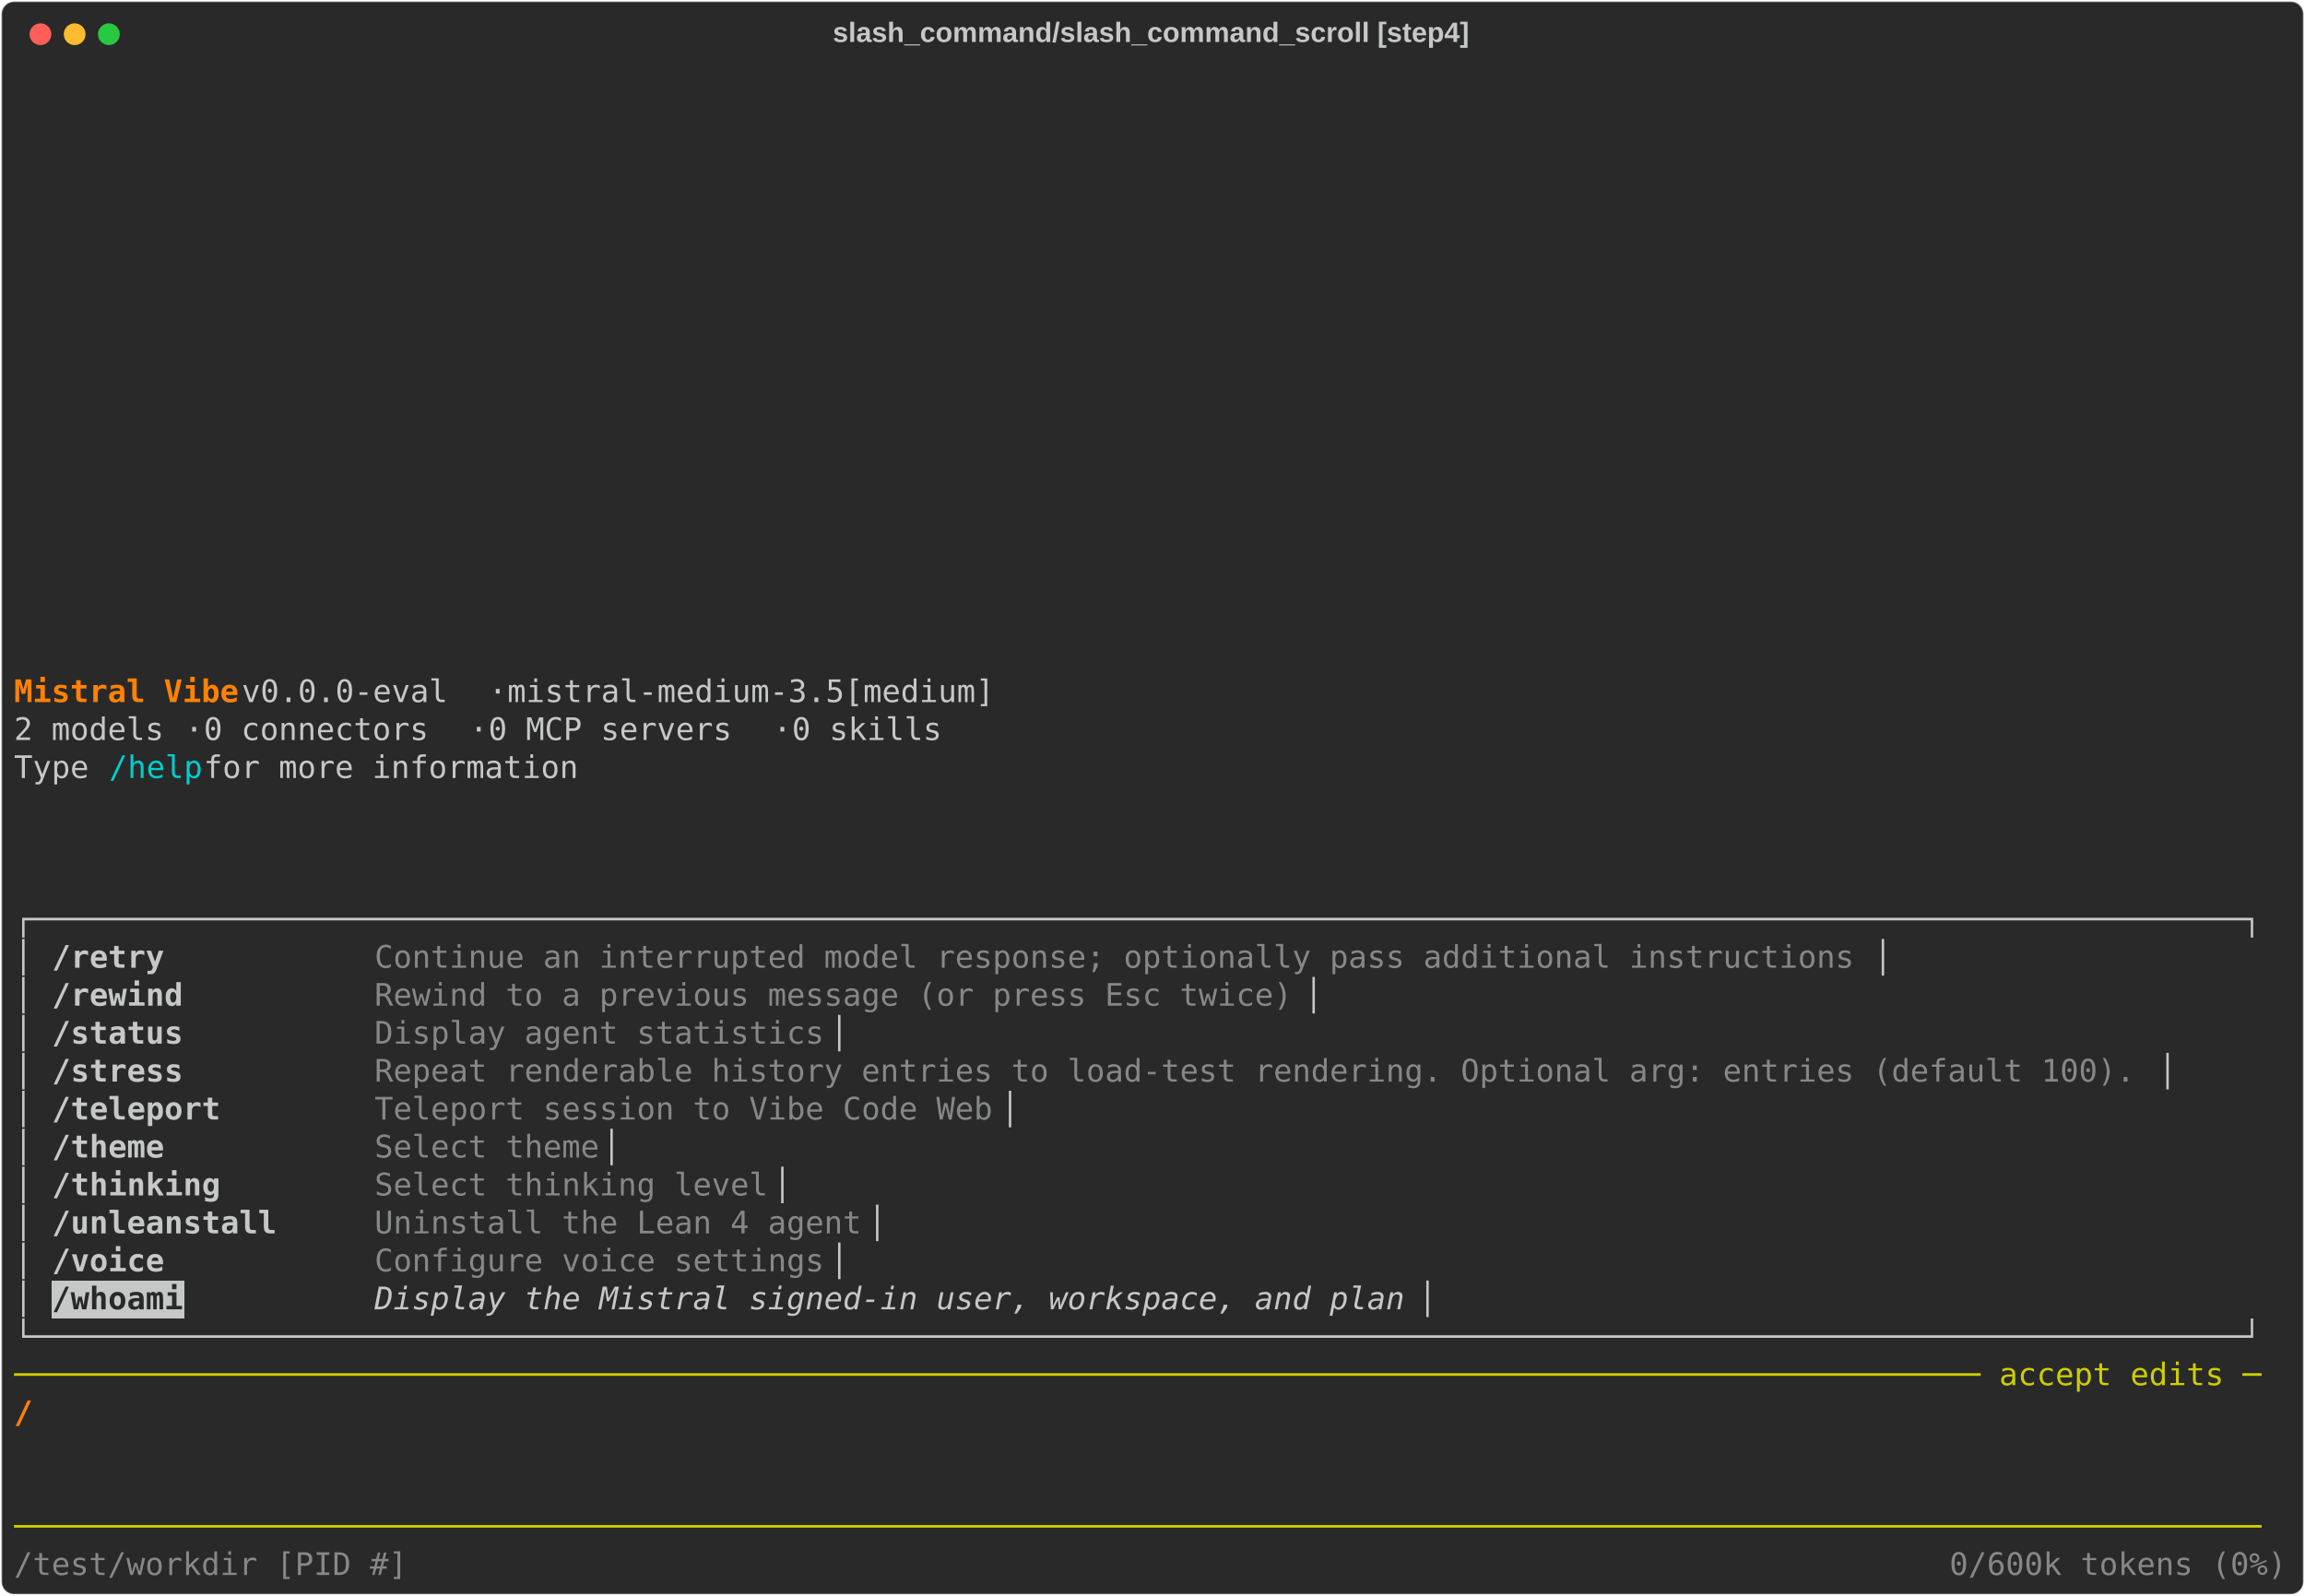
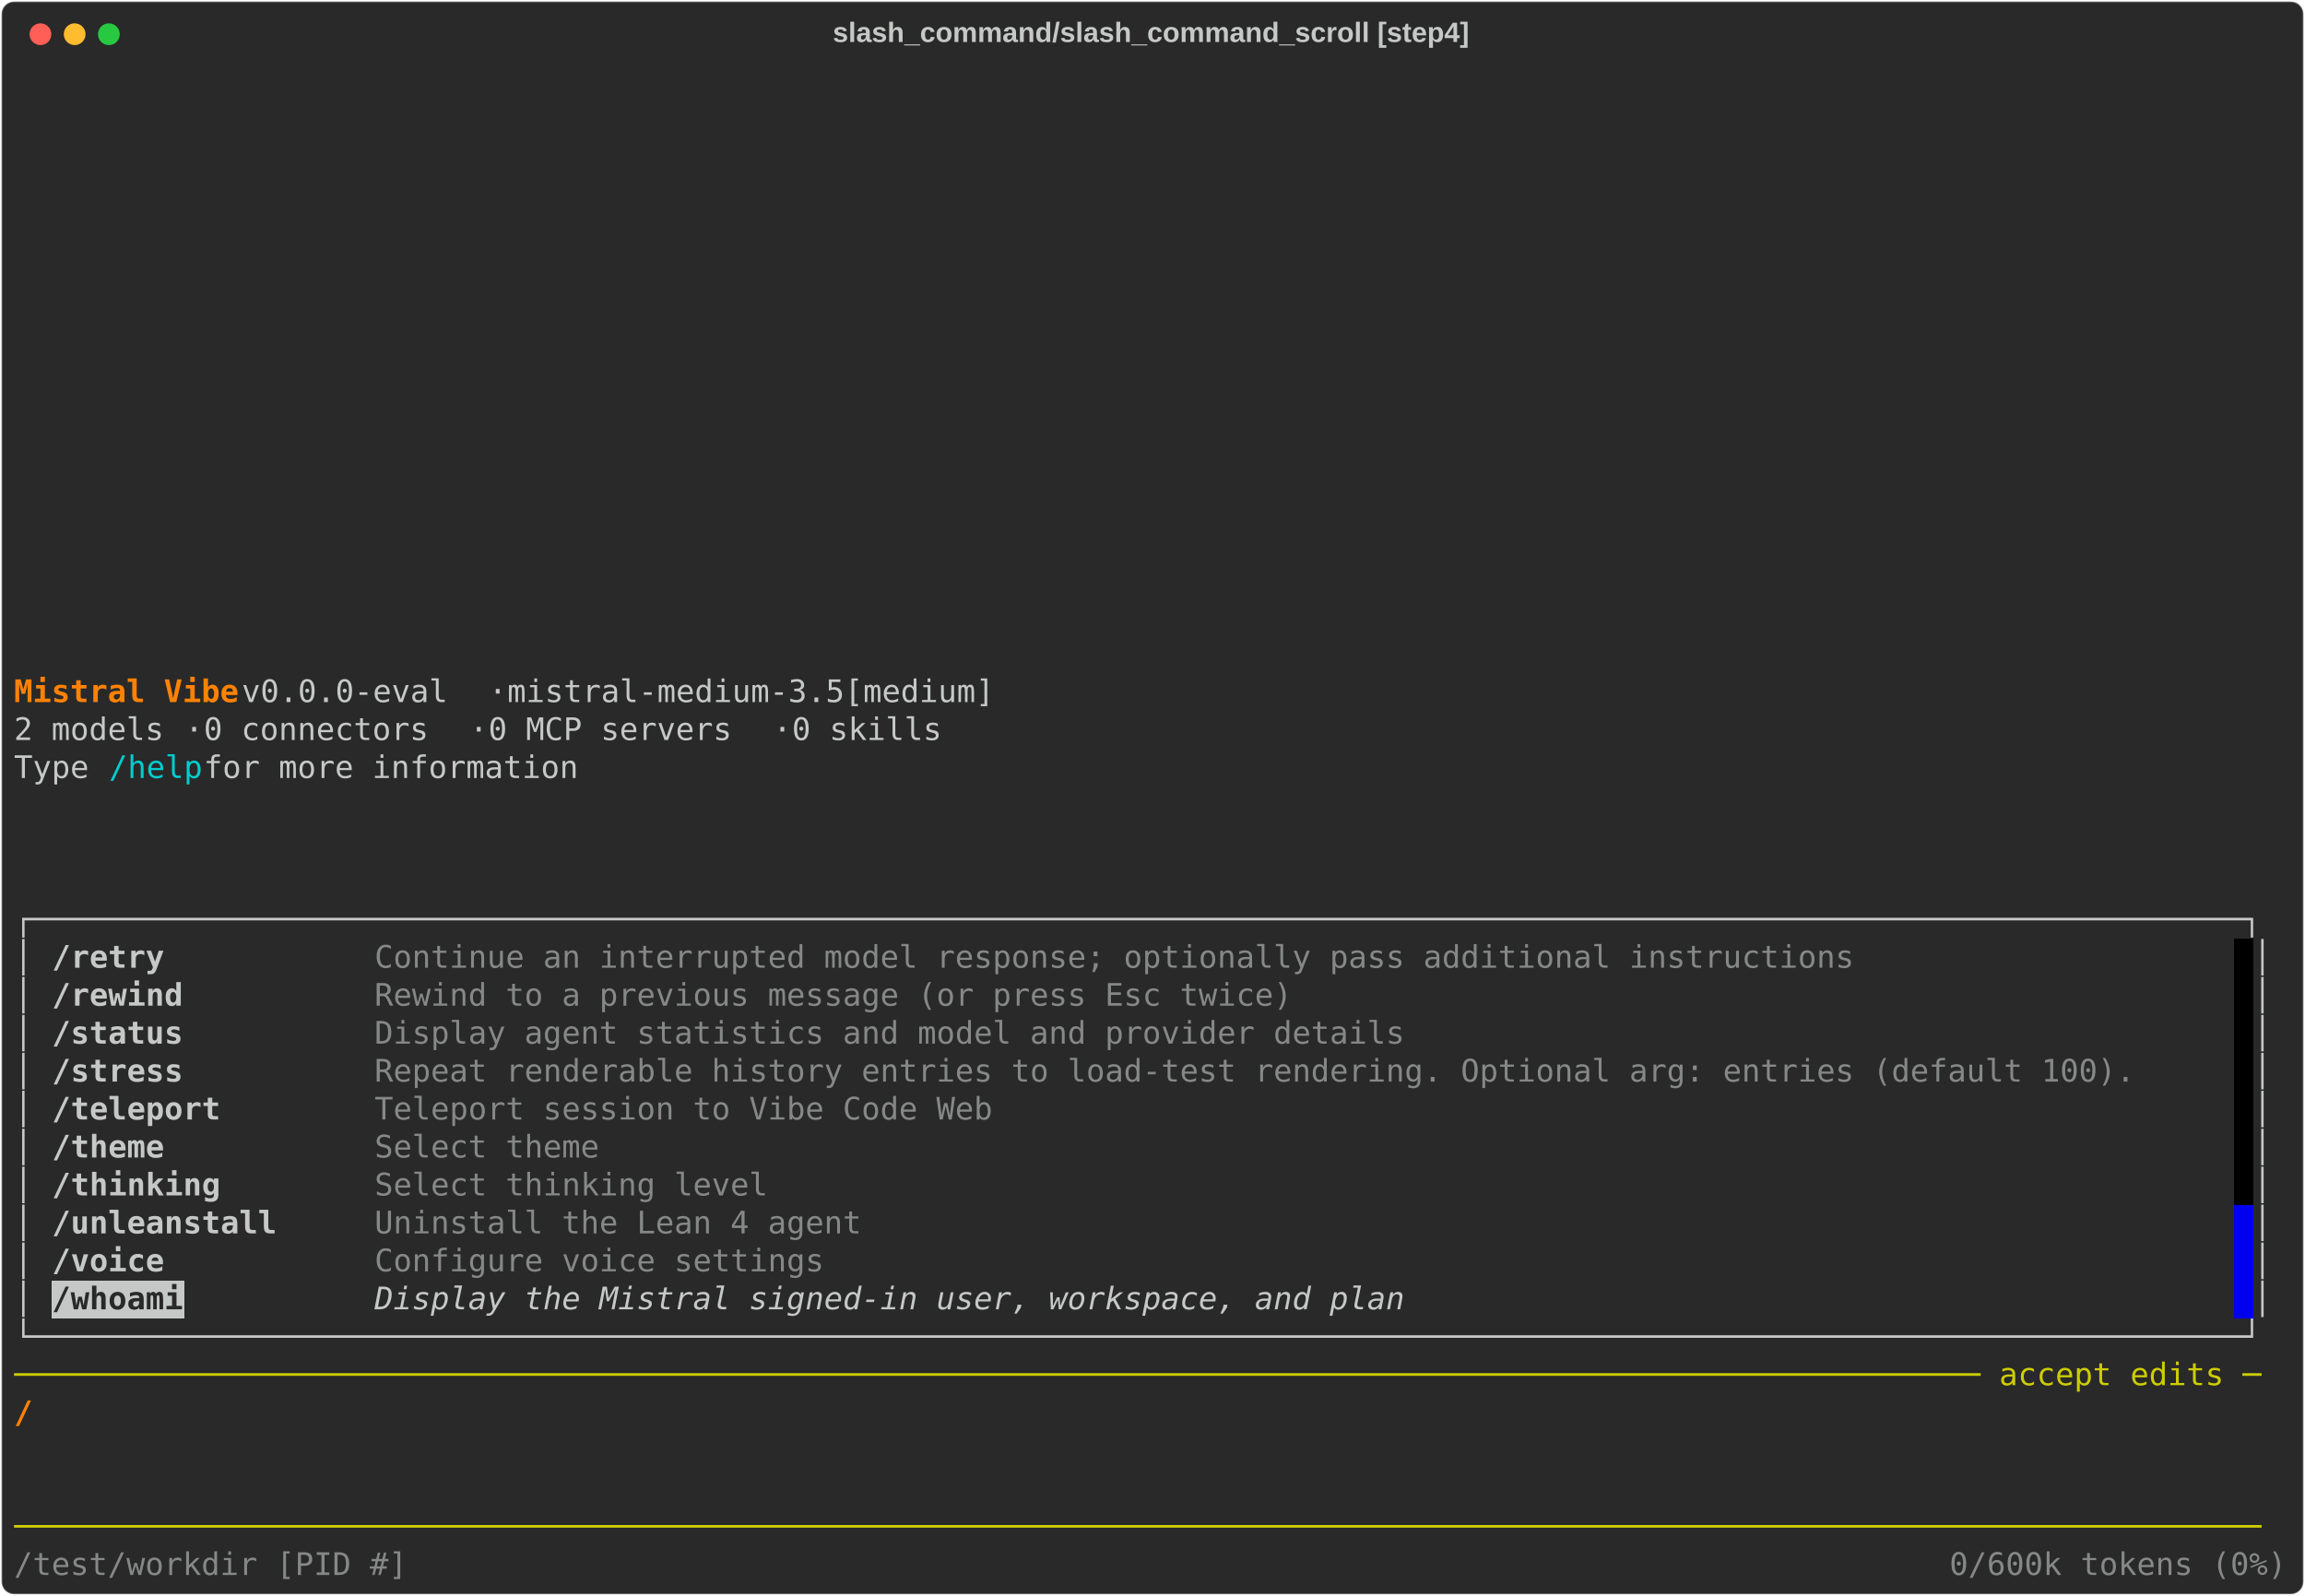
<svg xmlns="http://www.w3.org/2000/svg" class="rich-terminal" viewBox="0 0 1482 1026.0">
  <style>

    @font-face {
        font-family: "Fira Code";
        src: local("FiraCode-Regular"),
                url("https://cdnjs.cloudflare.com/ajax/libs/firacode/6.2.0/woff2/FiraCode-Regular.woff2") format("woff2"),
                url("https://cdnjs.cloudflare.com/ajax/libs/firacode/6.2.0/woff/FiraCode-Regular.woff") format("woff");
        font-style: normal;
        font-weight: 400;
    }
    @font-face {
        font-family: "Fira Code";
        src: local("FiraCode-Bold"),
                url("https://cdnjs.cloudflare.com/ajax/libs/firacode/6.2.0/woff2/FiraCode-Bold.woff2") format("woff2"),
                url("https://cdnjs.cloudflare.com/ajax/libs/firacode/6.2.0/woff/FiraCode-Bold.woff") format("woff");
        font-style: bold;
        font-weight: 700;
    }

    .vibe-matrix {
        font-family: Fira Code, monospace;
        font-size: 20px;
        line-height: 24.4px;
        font-variant-east-asian: full-width;
    }

    .vibe-title {
        font-size: 18px;
        font-weight: bold;
        font-family: arial;
    }

    .vibe-r1 { fill: #c5c8c6 }
.vibe-r2 { fill: #ff8205;font-weight: bold }
.vibe-r3 { fill: #00cdcd }
.vibe-r4 { fill: #c5c8c6;font-weight: bold }
.vibe-r5 { fill: #868887 }
- .vibe-r6 { fill: #292929;font-weight: bold }
- .vibe-r7 { fill: #c5c8c6;font-style: italic; }
- .vibe-r8 { fill: #cdcd00 }
- .vibe-r9 { fill: #000000 }
+ .vibe-r6 { fill: #000000 }
+ .vibe-r7 { fill: #292929;font-weight: bold }
+ .vibe-r8 { fill: #c5c8c6;font-style: italic; }
+ .vibe-r9 { fill: #cdcd00 }
    </style>
  <defs>
    <clipPath id="vibe-clip-terminal">
      <rect x="0" y="0" width="1463.0" height="975.0" />
    </clipPath>
    <clipPath id="vibe-line-0">
      <rect x="0" y="1.5" width="1464" height="24.65" />
    </clipPath>
    <clipPath id="vibe-line-1">
      <rect x="0" y="25.9" width="1464" height="24.65" />
    </clipPath>
    <clipPath id="vibe-line-2">
      <rect x="0" y="50.3" width="1464" height="24.65" />
    </clipPath>
    <clipPath id="vibe-line-3">
      <rect x="0" y="74.7" width="1464" height="24.65" />
    </clipPath>
    <clipPath id="vibe-line-4">
      <rect x="0" y="99.1" width="1464" height="24.65" />
    </clipPath>
    <clipPath id="vibe-line-5">
      <rect x="0" y="123.5" width="1464" height="24.65" />
    </clipPath>
    <clipPath id="vibe-line-6">
      <rect x="0" y="147.9" width="1464" height="24.65" />
    </clipPath>
    <clipPath id="vibe-line-7">
      <rect x="0" y="172.3" width="1464" height="24.65" />
    </clipPath>
    <clipPath id="vibe-line-8">
      <rect x="0" y="196.7" width="1464" height="24.65" />
    </clipPath>
    <clipPath id="vibe-line-9">
      <rect x="0" y="221.1" width="1464" height="24.65" />
    </clipPath>
    <clipPath id="vibe-line-10">
      <rect x="0" y="245.5" width="1464" height="24.65" />
    </clipPath>
    <clipPath id="vibe-line-11">
      <rect x="0" y="269.9" width="1464" height="24.65" />
    </clipPath>
    <clipPath id="vibe-line-12">
      <rect x="0" y="294.3" width="1464" height="24.65" />
    </clipPath>
    <clipPath id="vibe-line-13">
      <rect x="0" y="318.7" width="1464" height="24.65" />
    </clipPath>
    <clipPath id="vibe-line-14">
      <rect x="0" y="343.1" width="1464" height="24.65" />
    </clipPath>
    <clipPath id="vibe-line-15">
      <rect x="0" y="367.5" width="1464" height="24.65" />
    </clipPath>
    <clipPath id="vibe-line-16">
      <rect x="0" y="391.9" width="1464" height="24.65" />
    </clipPath>
    <clipPath id="vibe-line-17">
      <rect x="0" y="416.3" width="1464" height="24.65" />
    </clipPath>
    <clipPath id="vibe-line-18">
      <rect x="0" y="440.7" width="1464" height="24.65" />
    </clipPath>
    <clipPath id="vibe-line-19">
      <rect x="0" y="465.1" width="1464" height="24.65" />
    </clipPath>
    <clipPath id="vibe-line-20">
      <rect x="0" y="489.5" width="1464" height="24.65" />
    </clipPath>
    <clipPath id="vibe-line-21">
      <rect x="0" y="513.9" width="1464" height="24.65" />
    </clipPath>
    <clipPath id="vibe-line-22">
      <rect x="0" y="538.3" width="1464" height="24.65" />
    </clipPath>
    <clipPath id="vibe-line-23">
      <rect x="0" y="562.7" width="1464" height="24.65" />
    </clipPath>
    <clipPath id="vibe-line-24">
      <rect x="0" y="587.1" width="1464" height="24.65" />
    </clipPath>
    <clipPath id="vibe-line-25">
      <rect x="0" y="611.5" width="1464" height="24.65" />
    </clipPath>
    <clipPath id="vibe-line-26">
      <rect x="0" y="635.9" width="1464" height="24.65" />
    </clipPath>
    <clipPath id="vibe-line-27">
      <rect x="0" y="660.3" width="1464" height="24.65" />
    </clipPath>
    <clipPath id="vibe-line-28">
      <rect x="0" y="684.7" width="1464" height="24.65" />
    </clipPath>
    <clipPath id="vibe-line-29">
      <rect x="0" y="709.1" width="1464" height="24.65" />
    </clipPath>
    <clipPath id="vibe-line-30">
      <rect x="0" y="733.5" width="1464" height="24.65" />
    </clipPath>
    <clipPath id="vibe-line-31">
      <rect x="0" y="757.9" width="1464" height="24.65" />
    </clipPath>
    <clipPath id="vibe-line-32">
      <rect x="0" y="782.3" width="1464" height="24.65" />
    </clipPath>
    <clipPath id="vibe-line-33">
      <rect x="0" y="806.7" width="1464" height="24.65" />
    </clipPath>
    <clipPath id="vibe-line-34">
      <rect x="0" y="831.1" width="1464" height="24.65" />
    </clipPath>
    <clipPath id="vibe-line-35">
      <rect x="0" y="855.5" width="1464" height="24.65" />
    </clipPath>
    <clipPath id="vibe-line-36">
      <rect x="0" y="879.9" width="1464" height="24.65" />
    </clipPath>
    <clipPath id="vibe-line-37">
      <rect x="0" y="904.3" width="1464" height="24.65" />
    </clipPath>
    <clipPath id="vibe-line-38">
      <rect x="0" y="928.7" width="1464" height="24.65" />
    </clipPath>
  </defs>
  <rect fill="#292929" stroke="rgba(255,255,255,0.35)" stroke-width="1" x="1" y="1" width="1480" height="1024" rx="8" />
  <text class="vibe-title" fill="#c5c8c6" text-anchor="middle" x="740" y="27">slash_command/slash_command_scroll [step4]</text>
  <g transform="translate(26,22)">
    <circle cx="0" cy="0" r="7" fill="#ff5f57" />
    <circle cx="22" cy="0" r="7" fill="#febc2e" />
    <circle cx="44" cy="0" r="7" fill="#28c840" />
  </g>
  <g transform="translate(9, 41)" clip-path="url(#vibe-clip-terminal)">
+     <rect fill="#000000" x="1427.4" y="562.7" width="12.2" height="24.65" shape-rendering="crispEdges" />
+     <rect fill="#000000" x="1427.4" y="587.1" width="12.2" height="24.65" shape-rendering="crispEdges" />
+     <rect fill="#000000" x="1427.4" y="611.5" width="12.2" height="24.65" shape-rendering="crispEdges" />
+     <rect fill="#000000" x="1427.4" y="635.9" width="12.2" height="24.65" shape-rendering="crispEdges" />
+     <rect fill="#000000" x="1427.4" y="660.3" width="12.2" height="24.65" shape-rendering="crispEdges" />
+     <rect fill="#000000" x="1427.4" y="684.7" width="12.2" height="24.65" shape-rendering="crispEdges" />
+     <rect fill="#000000" x="1427.4" y="709.1" width="12.2" height="24.65" shape-rendering="crispEdges" />
+     <rect fill="#0000ee" x="1427.4" y="733.5" width="12.2" height="24.65" shape-rendering="crispEdges" />
+     <rect fill="#0000ee" x="1427.4" y="757.9" width="12.2" height="24.65" shape-rendering="crispEdges" />
    <rect fill="#c5c8c6" x="24.4" y="782.3" width="85.4" height="24.65" shape-rendering="crispEdges" />
+     <rect fill="#0000ee" x="1427.4" y="782.3" width="12.2" height="24.65" shape-rendering="crispEdges" />
    <g class="vibe-matrix">
      <text class="vibe-r1" x="1464" y="20" textLength="12.2" clip-path="url(#vibe-line-0)">
</text>
      <text class="vibe-r1" x="1464" y="44.4" textLength="12.2" clip-path="url(#vibe-line-1)">
</text>
      <text class="vibe-r1" x="1464" y="68.8" textLength="12.2" clip-path="url(#vibe-line-2)">
</text>
      <text class="vibe-r1" x="1464" y="93.2" textLength="12.2" clip-path="url(#vibe-line-3)">
</text>
      <text class="vibe-r1" x="1464" y="117.6" textLength="12.2" clip-path="url(#vibe-line-4)">
</text>
      <text class="vibe-r1" x="1464" y="142" textLength="12.2" clip-path="url(#vibe-line-5)">
</text>
      <text class="vibe-r1" x="1464" y="166.4" textLength="12.2" clip-path="url(#vibe-line-6)">
</text>
      <text class="vibe-r1" x="1464" y="190.8" textLength="12.2" clip-path="url(#vibe-line-7)">
</text>
      <text class="vibe-r1" x="1464" y="215.2" textLength="12.2" clip-path="url(#vibe-line-8)">
</text>
      <text class="vibe-r1" x="1464" y="239.6" textLength="12.2" clip-path="url(#vibe-line-9)">
</text>
      <text class="vibe-r1" x="1464" y="264" textLength="12.2" clip-path="url(#vibe-line-10)">
</text>
      <text class="vibe-r1" x="1464" y="288.4" textLength="12.2" clip-path="url(#vibe-line-11)">
</text>
      <text class="vibe-r1" x="1464" y="312.8" textLength="12.2" clip-path="url(#vibe-line-12)">
</text>
      <text class="vibe-r1" x="1464" y="337.2" textLength="12.2" clip-path="url(#vibe-line-13)">
</text>
      <text class="vibe-r1" x="1464" y="361.6" textLength="12.2" clip-path="url(#vibe-line-14)">
</text>
      <text class="vibe-r1" x="1464" y="386" textLength="12.2" clip-path="url(#vibe-line-15)">
</text>
      <text class="vibe-r2" x="0 12.2 24.4 36.6 48.8 61 73.2 85.4 97.6 109.8 122 134.2" y="410.4" clip-path="url(#vibe-line-16)" style="font-variant-ligatures:none;font-kerning:none">Mistral Vibe</text>
      <text class="vibe-r1" x="146.4 158.6 170.8 183 195.2 207.4 219.6 231.8 244 256.2 268.4 280.6 292.8" y="410.4" clip-path="url(#vibe-line-16)" style="font-variant-ligatures:none;font-kerning:none"> v0.0.0-eval </text>
      <text class="vibe-r1" x="305" y="410.4" textLength="12.2" clip-path="url(#vibe-line-16)">·</text>
      <text class="vibe-r1" x="317.2 329.4 341.6 353.8 366 378.2 390.4 402.6 414.8 427 439.2 451.4 463.6 475.8 488 500.2 512.4 524.6 536.8 549 561.2 573.4 585.6 597.8 610 622.2 634.4 646.6 658.8 671 683.2 695.4 707.6 719.8 732 744.2 756.4 768.6 780.8 793 805.2 817.4 829.6 841.8 854 866.2 878.4 890.6 902.8 915 927.2 939.4 951.6 963.8 976 988.2 1000.4 1012.6 1024.8 1037 1049.2 1061.4 1073.6 1085.8 1098 1110.2 1122.4 1134.6 1146.8 1159 1171.2 1183.4 1195.6 1207.8 1220 1232.2 1244.4 1256.6 1268.8 1281 1293.2 1305.4 1317.6 1329.8 1342 1354.2 1366.4 1378.6 1390.8 1403 1415.2 1427.4 1439.6 1451.8" y="410.4" clip-path="url(#vibe-line-16)" style="font-variant-ligatures:none;font-kerning:none"> mistral-medium-3.5[medium]                                                                   </text>
      <text class="vibe-r1" x="1464" y="410.4" textLength="12.2" clip-path="url(#vibe-line-16)">
</text>
      <text class="vibe-r1" x="0 12.2 24.4 36.6 48.8 61 73.2 85.4 97.6" y="434.8" clip-path="url(#vibe-line-17)" style="font-variant-ligatures:none;font-kerning:none">2 models </text>
      <text class="vibe-r1" x="109.8" y="434.8" textLength="12.2" clip-path="url(#vibe-line-17)">·</text>
      <text class="vibe-r1" x="122 134.2 146.4 158.6 170.8 183 195.2 207.4 219.6 231.8 244 256.2 268.4 280.6" y="434.8" clip-path="url(#vibe-line-17)" style="font-variant-ligatures:none;font-kerning:none"> 0 connectors </text>
      <text class="vibe-r1" x="292.8" y="434.8" textLength="12.2" clip-path="url(#vibe-line-17)">·</text>
      <text class="vibe-r1" x="305 317.2 329.4 341.6 353.8 366 378.2 390.4 402.6 414.8 427 439.2 451.4 463.6 475.8" y="434.8" clip-path="url(#vibe-line-17)" style="font-variant-ligatures:none;font-kerning:none"> 0 MCP servers </text>
      <text class="vibe-r1" x="488" y="434.8" textLength="12.2" clip-path="url(#vibe-line-17)">·</text>
      <text class="vibe-r1" x="500.2 512.4 524.6 536.8 549 561.2 573.4 585.6 597.8 610 622.2 634.4 646.6 658.8 671 683.2 695.4 707.6 719.8 732 744.2 756.4 768.6 780.8 793 805.2 817.4 829.6 841.8 854 866.2 878.4 890.6 902.8 915 927.2 939.4 951.6 963.8 976 988.2 1000.4 1012.6 1024.8 1037 1049.2 1061.4 1073.6 1085.8 1098 1110.2 1122.4 1134.6 1146.8 1159 1171.2 1183.4 1195.6 1207.8 1220 1232.2 1244.4 1256.6 1268.8 1281 1293.2 1305.4 1317.6 1329.8 1342 1354.2 1366.4 1378.6 1390.8 1403 1415.2 1427.4 1439.6 1451.8" y="434.8" clip-path="url(#vibe-line-17)" style="font-variant-ligatures:none;font-kerning:none"> 0 skills                                                                      </text>
      <text class="vibe-r1" x="1464" y="434.8" textLength="12.2" clip-path="url(#vibe-line-17)">
</text>
      <text class="vibe-r1" x="0 12.2 24.4 36.6 48.8" y="459.2" clip-path="url(#vibe-line-18)" style="font-variant-ligatures:none;font-kerning:none">Type </text>
      <text class="vibe-r3" x="61 73.2 85.4 97.6 109.8" y="459.2" clip-path="url(#vibe-line-18)" style="font-variant-ligatures:none;font-kerning:none">/help</text>
      <text class="vibe-r1" x="122 134.2 146.4 158.6 170.8 183 195.2 207.4 219.6 231.8 244 256.2 268.4 280.6 292.8 305 317.2 329.4 341.6 353.8 366 378.2 390.4 402.6 414.8 427 439.2 451.4 463.6 475.8 488 500.2 512.4 524.6 536.8 549 561.2 573.4 585.6 597.8 610 622.2 634.4 646.6 658.8 671 683.2 695.4 707.6 719.8 732 744.2 756.4 768.6 780.8 793 805.2 817.4 829.6 841.8 854 866.2 878.4 890.6 902.8 915 927.2 939.4 951.6 963.8 976 988.2 1000.4 1012.6 1024.8 1037 1049.2 1061.4 1073.6 1085.8 1098 1110.2 1122.4 1134.6 1146.8 1159 1171.2 1183.4 1195.6 1207.8 1220 1232.2 1244.4 1256.6 1268.8 1281 1293.2 1305.4 1317.6 1329.8 1342 1354.2 1366.4 1378.6 1390.8 1403 1415.2 1427.4 1439.6 1451.8" y="459.2" clip-path="url(#vibe-line-18)" style="font-variant-ligatures:none;font-kerning:none"> for more information                                                                                         </text>
      <text class="vibe-r1" x="1464" y="459.2" textLength="12.2" clip-path="url(#vibe-line-18)">
</text>
      <text class="vibe-r1" x="1464" y="483.6" textLength="12.2" clip-path="url(#vibe-line-19)">
</text>
      <text class="vibe-r1" x="1464" y="508" textLength="12.2" clip-path="url(#vibe-line-20)">
</text>
      <text class="vibe-r1" x="1464" y="532.4" textLength="12.2" clip-path="url(#vibe-line-21)">
</text>
      <text class="vibe-r1" x="0 12.2 24.4 36.6 48.8 61 73.2 85.4 97.6 109.8 122 134.2 146.4 158.6 170.8 183 195.2 207.4 219.6 231.8 244 256.2 268.4 280.6 292.8 305 317.2 329.4 341.6 353.8 366 378.2 390.4 402.6 414.8 427 439.2 451.4 463.6 475.8 488 500.2 512.4 524.6 536.8 549 561.2 573.4 585.6 597.8 610 622.2 634.4 646.6 658.8 671 683.2 695.4 707.6 719.8 732 744.2 756.4 768.6 780.8 793 805.2 817.4 829.6 841.8 854 866.2 878.4 890.6 902.8 915 927.2 939.4 951.6 963.8 976 988.2 1000.4 1012.6 1024.8 1037 1049.2 1061.4 1073.6 1085.8 1098 1110.2 1122.4 1134.6 1146.8 1159 1171.2 1183.4 1195.6 1207.8 1220 1232.2 1244.4 1256.6 1268.8 1281 1293.2 1305.4 1317.6 1329.8 1342 1354.2 1366.4 1378.6 1390.8 1403 1415.2 1427.4 1439.6 1451.8" y="556.8" clip-path="url(#vibe-line-22)" style="font-variant-ligatures:none;font-kerning:none">┌──────────────────────────────────────────────────────────────────────────────────────────────────────────────────────┐</text>
      <text class="vibe-r1" x="1464" y="556.8" textLength="12.2" clip-path="url(#vibe-line-22)">
</text>
      <text class="vibe-r1" x="0 12.2" y="581.2" clip-path="url(#vibe-line-23)" style="font-variant-ligatures:none;font-kerning:none">│ </text>
      <text class="vibe-r4" x="24.4 36.6 48.8 61 73.2 85.4" y="581.2" clip-path="url(#vibe-line-23)" style="font-variant-ligatures:none;font-kerning:none">/retry</text>
      <text class="vibe-r5" x="231.8 244 256.2 268.4 280.6 292.8 305 317.2 329.4 341.6 353.8 366 378.2 390.4 402.6 414.8 427 439.2 451.4 463.6 475.8 488 500.2 512.4 524.6 536.8 549 561.2 573.4 585.6 597.8 610 622.2 634.4 646.6 658.8 671 683.2 695.4 707.6 719.8 732 744.2 756.4 768.6 780.8 793 805.2 817.4 829.6 841.8 854 866.2 878.4 890.6 902.8 915 927.2 939.4 951.6 963.8 976 988.2 1000.4 1012.6 1024.8 1037 1049.2 1061.4 1073.6 1085.8 1098 1110.2 1122.4 1134.6 1146.8 1159 1171.2 1183.4" y="581.2" clip-path="url(#vibe-line-23)" style="font-variant-ligatures:none;font-kerning:none">Continue an interrupted model response; optionally pass additional instructions</text>
-       <text class="vibe-r1" x="1195.6 1207.8 1220 1232.2 1244.4 1256.6 1268.8 1281 1293.2 1305.4 1317.6 1329.8 1342 1354.2 1366.4 1378.6 1390.8 1403 1415.2 1427.4 1439.6 1451.8" y="581.2" clip-path="url(#vibe-line-23)" style="font-variant-ligatures:none;font-kerning:none">                     │</text>
+       <text class="vibe-r1" x="1439.6 1451.8" y="581.2" clip-path="url(#vibe-line-23)" style="font-variant-ligatures:none;font-kerning:none"> │</text>
      <text class="vibe-r1" x="1464" y="581.2" textLength="12.2" clip-path="url(#vibe-line-23)">
</text>
      <text class="vibe-r1" x="0 12.2" y="605.6" clip-path="url(#vibe-line-24)" style="font-variant-ligatures:none;font-kerning:none">│ </text>
      <text class="vibe-r4" x="24.4 36.6 48.8 61 73.2 85.4 97.6" y="605.6" clip-path="url(#vibe-line-24)" style="font-variant-ligatures:none;font-kerning:none">/rewind</text>
      <text class="vibe-r5" x="231.8 244 256.2 268.4 280.6 292.8 305 317.2 329.4 341.6 353.8 366 378.2 390.4 402.6 414.8 427 439.2 451.4 463.6 475.8 488 500.2 512.4 524.6 536.8 549 561.2 573.4 585.6 597.8 610 622.2 634.4 646.6 658.8 671 683.2 695.4 707.6 719.8 732 744.2 756.4 768.6 780.8 793 805.2 817.4" y="605.6" clip-path="url(#vibe-line-24)" style="font-variant-ligatures:none;font-kerning:none">Rewind to a previous message (or press Esc twice)</text>
-       <text class="vibe-r1" x="829.6 841.8 854 866.2 878.4 890.6 902.8 915 927.2 939.4 951.6 963.8 976 988.2 1000.4 1012.6 1024.8 1037 1049.2 1061.4 1073.6 1085.8 1098 1110.2 1122.4 1134.6 1146.8 1159 1171.2 1183.4 1195.6 1207.8 1220 1232.2 1244.4 1256.6 1268.8 1281 1293.2 1305.4 1317.6 1329.8 1342 1354.2 1366.4 1378.6 1390.8 1403 1415.2 1427.4 1439.6 1451.8" y="605.6" clip-path="url(#vibe-line-24)" style="font-variant-ligatures:none;font-kerning:none">                                                   │</text>
+       <text class="vibe-r1" x="1439.6 1451.8" y="605.6" clip-path="url(#vibe-line-24)" style="font-variant-ligatures:none;font-kerning:none"> │</text>
      <text class="vibe-r1" x="1464" y="605.6" textLength="12.2" clip-path="url(#vibe-line-24)">
</text>
      <text class="vibe-r1" x="0 12.2" y="630" clip-path="url(#vibe-line-25)" style="font-variant-ligatures:none;font-kerning:none">│ </text>
      <text class="vibe-r4" x="24.4 36.6 48.8 61 73.2 85.4 97.6" y="630" clip-path="url(#vibe-line-25)" style="font-variant-ligatures:none;font-kerning:none">/status</text>
-       <text class="vibe-r5" x="231.8 244 256.2 268.4 280.6 292.8 305 317.2 329.4 341.6 353.8 366 378.2 390.4 402.6 414.8 427 439.2 451.4 463.6 475.8 488 500.2 512.4" y="630" clip-path="url(#vibe-line-25)" style="font-variant-ligatures:none;font-kerning:none">Display agent statistics</text>
-       <text class="vibe-r1" x="524.6 536.8 549 561.2 573.4 585.6 597.8 610 622.2 634.4 646.6 658.8 671 683.2 695.4 707.6 719.8 732 744.2 756.4 768.6 780.8 793 805.2 817.4 829.6 841.8 854 866.2 878.4 890.6 902.8 915 927.2 939.4 951.6 963.8 976 988.2 1000.4 1012.6 1024.8 1037 1049.2 1061.4 1073.6 1085.8 1098 1110.2 1122.4 1134.6 1146.8 1159 1171.2 1183.4 1195.6 1207.8 1220 1232.2 1244.4 1256.6 1268.8 1281 1293.2 1305.4 1317.6 1329.8 1342 1354.2 1366.4 1378.6 1390.8 1403 1415.2 1427.4 1439.6 1451.8" y="630" clip-path="url(#vibe-line-25)" style="font-variant-ligatures:none;font-kerning:none">                                                                            │</text>
+       <text class="vibe-r5" x="231.8 244 256.2 268.4 280.6 292.8 305 317.2 329.4 341.6 353.8 366 378.2 390.4 402.6 414.8 427 439.2 451.4 463.6 475.8 488 500.2 512.4 524.6 536.8 549 561.2 573.4 585.6 597.8 610 622.2 634.4 646.6 658.8 671 683.2 695.4 707.6 719.8 732 744.2 756.4 768.6 780.8 793 805.2 817.4 829.6 841.8 854 866.2 878.4 890.6" y="630" clip-path="url(#vibe-line-25)" style="font-variant-ligatures:none;font-kerning:none">Display agent statistics and model and provider details</text>
+       <text class="vibe-r1" x="1439.6 1451.8" y="630" clip-path="url(#vibe-line-25)" style="font-variant-ligatures:none;font-kerning:none"> │</text>
      <text class="vibe-r1" x="1464" y="630" textLength="12.2" clip-path="url(#vibe-line-25)">
</text>
      <text class="vibe-r1" x="0 12.2" y="654.4" clip-path="url(#vibe-line-26)" style="font-variant-ligatures:none;font-kerning:none">│ </text>
      <text class="vibe-r4" x="24.4 36.6 48.8 61 73.2 85.4 97.6" y="654.4" clip-path="url(#vibe-line-26)" style="font-variant-ligatures:none;font-kerning:none">/stress</text>
      <text class="vibe-r5" x="231.8 244 256.2 268.4 280.6 292.8 305 317.2 329.4 341.6 353.8 366 378.2 390.4 402.6 414.8 427 439.2 451.4 463.6 475.8 488 500.2 512.4 524.6 536.8 549 561.2 573.4 585.6 597.8 610 622.2 634.4 646.6 658.8 671 683.2 695.4 707.6 719.8 732 744.2 756.4 768.6 780.8 793 805.2 817.4 829.6 841.8 854 866.2 878.4 890.6 902.8 915 927.2 939.4 951.6 963.8 976 988.2 1000.4 1012.6 1024.8 1037 1049.2 1061.4 1073.6 1085.8 1098 1110.2 1122.4 1134.6 1146.8 1159 1171.2 1183.4 1195.6 1207.8 1220 1232.2 1244.4 1256.6 1268.8 1281 1293.2 1305.4 1317.6 1329.8 1342 1354.2 1366.4" y="654.4" clip-path="url(#vibe-line-26)" style="font-variant-ligatures:none;font-kerning:none">Repeat renderable history entries to load-test rendering. Optional arg: entries (default 100).</text>
-       <text class="vibe-r1" x="1378.6 1390.8 1403 1415.2 1427.4 1439.6 1451.8" y="654.4" clip-path="url(#vibe-line-26)" style="font-variant-ligatures:none;font-kerning:none">      │</text>
+       <text class="vibe-r1" x="1439.6 1451.8" y="654.4" clip-path="url(#vibe-line-26)" style="font-variant-ligatures:none;font-kerning:none"> │</text>
      <text class="vibe-r1" x="1464" y="654.4" textLength="12.2" clip-path="url(#vibe-line-26)">
</text>
      <text class="vibe-r1" x="0 12.2" y="678.8" clip-path="url(#vibe-line-27)" style="font-variant-ligatures:none;font-kerning:none">│ </text>
      <text class="vibe-r4" x="24.4 36.6 48.8 61 73.2 85.4 97.6 109.8 122" y="678.8" clip-path="url(#vibe-line-27)" style="font-variant-ligatures:none;font-kerning:none">/teleport</text>
      <text class="vibe-r5" x="231.8 244 256.2 268.4 280.6 292.8 305 317.2 329.4 341.6 353.8 366 378.2 390.4 402.6 414.8 427 439.2 451.4 463.6 475.8 488 500.2 512.4 524.6 536.8 549 561.2 573.4 585.6 597.8 610 622.2" y="678.8" clip-path="url(#vibe-line-27)" style="font-variant-ligatures:none;font-kerning:none">Teleport session to Vibe Code Web</text>
-       <text class="vibe-r1" x="634.4 646.6 658.8 671 683.2 695.4 707.6 719.8 732 744.2 756.4 768.6 780.8 793 805.2 817.4 829.6 841.8 854 866.2 878.4 890.6 902.8 915 927.2 939.4 951.6 963.8 976 988.2 1000.4 1012.6 1024.8 1037 1049.2 1061.4 1073.6 1085.8 1098 1110.2 1122.4 1134.6 1146.8 1159 1171.2 1183.4 1195.6 1207.8 1220 1232.2 1244.4 1256.6 1268.8 1281 1293.2 1305.4 1317.6 1329.8 1342 1354.2 1366.4 1378.6 1390.8 1403 1415.2 1427.4 1439.6 1451.8" y="678.8" clip-path="url(#vibe-line-27)" style="font-variant-ligatures:none;font-kerning:none">                                                                   │</text>
+       <text class="vibe-r1" x="1439.6 1451.8" y="678.8" clip-path="url(#vibe-line-27)" style="font-variant-ligatures:none;font-kerning:none"> │</text>
      <text class="vibe-r1" x="1464" y="678.8" textLength="12.2" clip-path="url(#vibe-line-27)">
</text>
      <text class="vibe-r1" x="0 12.2" y="703.2" clip-path="url(#vibe-line-28)" style="font-variant-ligatures:none;font-kerning:none">│ </text>
      <text class="vibe-r4" x="24.4 36.6 48.8 61 73.2 85.4" y="703.2" clip-path="url(#vibe-line-28)" style="font-variant-ligatures:none;font-kerning:none">/theme</text>
      <text class="vibe-r5" x="231.8 244 256.2 268.4 280.6 292.8 305 317.2 329.4 341.6 353.8 366" y="703.2" clip-path="url(#vibe-line-28)" style="font-variant-ligatures:none;font-kerning:none">Select theme</text>
-       <text class="vibe-r1" x="378.2 390.4 402.6 414.8 427 439.2 451.4 463.6 475.8 488 500.2 512.4 524.6 536.8 549 561.2 573.4 585.6 597.8 610 622.2 634.4 646.6 658.8 671 683.2 695.4 707.6 719.8 732 744.2 756.4 768.6 780.8 793 805.2 817.4 829.6 841.8 854 866.2 878.4 890.6 902.8 915 927.2 939.4 951.6 963.8 976 988.2 1000.4 1012.6 1024.8 1037 1049.2 1061.4 1073.6 1085.8 1098 1110.2 1122.4 1134.6 1146.8 1159 1171.2 1183.4 1195.6 1207.8 1220 1232.2 1244.4 1256.6 1268.8 1281 1293.2 1305.4 1317.6 1329.8 1342 1354.2 1366.4 1378.6 1390.8 1403 1415.2 1427.4 1439.6 1451.8" y="703.2" clip-path="url(#vibe-line-28)" style="font-variant-ligatures:none;font-kerning:none">                                                                                        │</text>
+       <text class="vibe-r1" x="1439.6 1451.8" y="703.2" clip-path="url(#vibe-line-28)" style="font-variant-ligatures:none;font-kerning:none"> │</text>
      <text class="vibe-r1" x="1464" y="703.2" textLength="12.2" clip-path="url(#vibe-line-28)">
</text>
      <text class="vibe-r1" x="0 12.2" y="727.6" clip-path="url(#vibe-line-29)" style="font-variant-ligatures:none;font-kerning:none">│ </text>
      <text class="vibe-r4" x="24.4 36.6 48.8 61 73.2 85.4 97.6 109.8 122" y="727.6" clip-path="url(#vibe-line-29)" style="font-variant-ligatures:none;font-kerning:none">/thinking</text>
      <text class="vibe-r5" x="231.8 244 256.2 268.4 280.6 292.8 305 317.2 329.4 341.6 353.8 366 378.2 390.4 402.6 414.8 427 439.2 451.4 463.6 475.8" y="727.6" clip-path="url(#vibe-line-29)" style="font-variant-ligatures:none;font-kerning:none">Select thinking level</text>
-       <text class="vibe-r1" x="488 500.2 512.4 524.6 536.8 549 561.2 573.4 585.6 597.8 610 622.2 634.4 646.6 658.8 671 683.2 695.4 707.6 719.8 732 744.2 756.4 768.6 780.8 793 805.2 817.4 829.6 841.8 854 866.2 878.4 890.6 902.8 915 927.2 939.4 951.6 963.8 976 988.2 1000.4 1012.6 1024.8 1037 1049.2 1061.4 1073.6 1085.8 1098 1110.2 1122.4 1134.6 1146.8 1159 1171.2 1183.4 1195.6 1207.8 1220 1232.2 1244.4 1256.6 1268.8 1281 1293.2 1305.4 1317.6 1329.8 1342 1354.2 1366.4 1378.6 1390.8 1403 1415.2 1427.4 1439.6 1451.8" y="727.6" clip-path="url(#vibe-line-29)" style="font-variant-ligatures:none;font-kerning:none">                                                                               │</text>
+       <text class="vibe-r1" x="1439.6 1451.8" y="727.6" clip-path="url(#vibe-line-29)" style="font-variant-ligatures:none;font-kerning:none"> │</text>
      <text class="vibe-r1" x="1464" y="727.6" textLength="12.2" clip-path="url(#vibe-line-29)">
</text>
      <text class="vibe-r1" x="0 12.2" y="752" clip-path="url(#vibe-line-30)" style="font-variant-ligatures:none;font-kerning:none">│ </text>
      <text class="vibe-r4" x="24.4 36.6 48.8 61 73.2 85.4 97.6 109.8 122 134.2 146.4 158.6" y="752" clip-path="url(#vibe-line-30)" style="font-variant-ligatures:none;font-kerning:none">/unleanstall</text>
      <text class="vibe-r5" x="231.8 244 256.2 268.4 280.6 292.8 305 317.2 329.4 341.6 353.8 366 378.2 390.4 402.6 414.8 427 439.2 451.4 463.6 475.8 488 500.2 512.4 524.6 536.8" y="752" clip-path="url(#vibe-line-30)" style="font-variant-ligatures:none;font-kerning:none">Uninstall the Lean 4 agent</text>
-       <text class="vibe-r1" x="549 561.2 573.4 585.6 597.8 610 622.2 634.4 646.6 658.8 671 683.2 695.4 707.6 719.8 732 744.2 756.4 768.6 780.8 793 805.2 817.4 829.6 841.8 854 866.2 878.4 890.6 902.8 915 927.2 939.4 951.6 963.8 976 988.2 1000.4 1012.6 1024.8 1037 1049.2 1061.4 1073.6 1085.8 1098 1110.2 1122.4 1134.6 1146.8 1159 1171.2 1183.4 1195.6 1207.8 1220 1232.2 1244.4 1256.6 1268.8 1281 1293.2 1305.4 1317.6 1329.8 1342 1354.2 1366.4 1378.6 1390.8 1403 1415.2 1427.4 1439.6 1451.8" y="752" clip-path="url(#vibe-line-30)" style="font-variant-ligatures:none;font-kerning:none">                                                                          │</text>
+       <text class="vibe-r1" x="1439.6 1451.8" y="752" clip-path="url(#vibe-line-30)" style="font-variant-ligatures:none;font-kerning:none"> │</text>
      <text class="vibe-r1" x="1464" y="752" textLength="12.2" clip-path="url(#vibe-line-30)">
</text>
      <text class="vibe-r1" x="0 12.2" y="776.4" clip-path="url(#vibe-line-31)" style="font-variant-ligatures:none;font-kerning:none">│ </text>
      <text class="vibe-r4" x="24.4 36.6 48.8 61 73.2 85.4" y="776.4" clip-path="url(#vibe-line-31)" style="font-variant-ligatures:none;font-kerning:none">/voice</text>
      <text class="vibe-r5" x="231.8 244 256.2 268.4 280.6 292.8 305 317.2 329.4 341.6 353.8 366 378.2 390.4 402.6 414.8 427 439.2 451.4 463.6 475.8 488 500.2 512.4" y="776.4" clip-path="url(#vibe-line-31)" style="font-variant-ligatures:none;font-kerning:none">Configure voice settings</text>
-       <text class="vibe-r1" x="524.6 536.8 549 561.2 573.4 585.6 597.8 610 622.2 634.4 646.6 658.8 671 683.2 695.4 707.6 719.8 732 744.2 756.4 768.6 780.8 793 805.2 817.4 829.6 841.8 854 866.2 878.4 890.6 902.8 915 927.2 939.4 951.6 963.8 976 988.2 1000.4 1012.6 1024.8 1037 1049.2 1061.4 1073.6 1085.8 1098 1110.2 1122.4 1134.6 1146.8 1159 1171.2 1183.4 1195.6 1207.8 1220 1232.2 1244.4 1256.6 1268.8 1281 1293.2 1305.4 1317.6 1329.8 1342 1354.2 1366.4 1378.6 1390.8 1403 1415.2 1427.4 1439.6 1451.8" y="776.4" clip-path="url(#vibe-line-31)" style="font-variant-ligatures:none;font-kerning:none">                                                                            │</text>
+       <text class="vibe-r1" x="1439.6 1451.8" y="776.4" clip-path="url(#vibe-line-31)" style="font-variant-ligatures:none;font-kerning:none"> │</text>
      <text class="vibe-r1" x="1464" y="776.4" textLength="12.2" clip-path="url(#vibe-line-31)">
</text>
      <text class="vibe-r1" x="0 12.2" y="800.8" clip-path="url(#vibe-line-32)" style="font-variant-ligatures:none;font-kerning:none">│ </text>
-       <text class="vibe-r6" x="24.4 36.6 48.8 61 73.2 85.4 97.6" y="800.8" clip-path="url(#vibe-line-32)" style="font-variant-ligatures:none;font-kerning:none">/whoami</text>
-       <text class="vibe-r7" x="231.8 244 256.2 268.4 280.6 292.8 305 317.2 329.4 341.6 353.8 366 378.2 390.4 402.6 414.8 427 439.2 451.4 463.6 475.8 488 500.2 512.4 524.6 536.8 549 561.2 573.4 585.6 597.8 610 622.2 634.4 646.6 658.8 671 683.2 695.4 707.6 719.8 732 744.2 756.4 768.6 780.8 793 805.2 817.4 829.6 841.8 854 866.2 878.4 890.6" y="800.8" clip-path="url(#vibe-line-32)" style="font-variant-ligatures:none;font-kerning:none">Display the Mistral signed-in user, workspace, and plan</text>
-       <text class="vibe-r1" x="902.8 915 927.2 939.4 951.6 963.8 976 988.2 1000.4 1012.6 1024.8 1037 1049.2 1061.4 1073.6 1085.8 1098 1110.2 1122.4 1134.6 1146.8 1159 1171.2 1183.4 1195.6 1207.8 1220 1232.2 1244.4 1256.6 1268.8 1281 1293.2 1305.4 1317.6 1329.8 1342 1354.2 1366.4 1378.6 1390.8 1403 1415.2 1427.4 1439.6 1451.8" y="800.8" clip-path="url(#vibe-line-32)" style="font-variant-ligatures:none;font-kerning:none">                                             │</text>
+       <text class="vibe-r7" x="24.4 36.6 48.8 61 73.2 85.4 97.6" y="800.8" clip-path="url(#vibe-line-32)" style="font-variant-ligatures:none;font-kerning:none">/whoami</text>
+       <text class="vibe-r8" x="231.8 244 256.2 268.4 280.6 292.8 305 317.2 329.4 341.6 353.8 366 378.2 390.4 402.6 414.8 427 439.2 451.4 463.6 475.8 488 500.2 512.4 524.6 536.8 549 561.2 573.4 585.6 597.8 610 622.2 634.4 646.6 658.8 671 683.2 695.4 707.6 719.8 732 744.2 756.4 768.6 780.8 793 805.2 817.4 829.6 841.8 854 866.2 878.4 890.6" y="800.8" clip-path="url(#vibe-line-32)" style="font-variant-ligatures:none;font-kerning:none">Display the Mistral signed-in user, workspace, and plan</text>
+       <text class="vibe-r1" x="1439.6 1451.8" y="800.8" clip-path="url(#vibe-line-32)" style="font-variant-ligatures:none;font-kerning:none"> │</text>
      <text class="vibe-r1" x="1464" y="800.8" textLength="12.2" clip-path="url(#vibe-line-32)">
</text>
      <text class="vibe-r1" x="0 12.2 24.4 36.6 48.8 61 73.2 85.4 97.6 109.8 122 134.2 146.4 158.6 170.8 183 195.2 207.4 219.6 231.8 244 256.2 268.4 280.6 292.8 305 317.2 329.4 341.6 353.8 366 378.2 390.4 402.6 414.8 427 439.2 451.4 463.6 475.8 488 500.2 512.4 524.6 536.8 549 561.2 573.4 585.6 597.8 610 622.2 634.4 646.6 658.8 671 683.2 695.4 707.6 719.8 732 744.2 756.4 768.6 780.8 793 805.2 817.4 829.6 841.8 854 866.2 878.4 890.6 902.8 915 927.2 939.4 951.6 963.8 976 988.2 1000.4 1012.6 1024.8 1037 1049.2 1061.4 1073.6 1085.8 1098 1110.2 1122.4 1134.6 1146.8 1159 1171.2 1183.4 1195.6 1207.8 1220 1232.2 1244.4 1256.6 1268.8 1281 1293.2 1305.4 1317.6 1329.8 1342 1354.2 1366.4 1378.6 1390.8 1403 1415.2 1427.4 1439.6 1451.8" y="825.2" clip-path="url(#vibe-line-33)" style="font-variant-ligatures:none;font-kerning:none">└──────────────────────────────────────────────────────────────────────────────────────────────────────────────────────┘</text>
      <text class="vibe-r1" x="1464" y="825.2" textLength="12.2" clip-path="url(#vibe-line-33)">
</text>
-       <text class="vibe-r8" x="0 12.2 24.4 36.6 48.8 61 73.2 85.4 97.6 109.8 122 134.2 146.4 158.6 170.8 183 195.2 207.4 219.6 231.8 244 256.2 268.4 280.6 292.8 305 317.2 329.4 341.6 353.8 366 378.2 390.4 402.6 414.8 427 439.2 451.4 463.6 475.8 488 500.2 512.4 524.6 536.8 549 561.2 573.4 585.6 597.8 610 622.2 634.4 646.6 658.8 671 683.2 695.4 707.6 719.8 732 744.2 756.4 768.6 780.8 793 805.2 817.4 829.6 841.8 854 866.2 878.4 890.6 902.8 915 927.2 939.4 951.6 963.8 976 988.2 1000.4 1012.6 1024.8 1037 1049.2 1061.4 1073.6 1085.8 1098 1110.2 1122.4 1134.6 1146.8 1159 1171.2 1183.4 1195.6 1207.8 1220 1232.2 1244.4 1256.6 1268.8 1281 1293.2 1305.4 1317.6 1329.8 1342 1354.2 1366.4 1378.6 1390.8 1403 1415.2 1427.4 1439.6 1451.8" y="849.6" clip-path="url(#vibe-line-34)" style="font-variant-ligatures:none;font-kerning:none">───────────────────────────────────────────────────────────────────────────────────────────────────────── accept edits ─</text>
+       <text class="vibe-r9" x="0 12.2 24.4 36.6 48.8 61 73.2 85.4 97.6 109.8 122 134.2 146.4 158.6 170.8 183 195.2 207.4 219.6 231.8 244 256.2 268.4 280.6 292.8 305 317.2 329.4 341.6 353.8 366 378.2 390.4 402.6 414.8 427 439.2 451.4 463.6 475.8 488 500.2 512.4 524.6 536.8 549 561.2 573.4 585.6 597.8 610 622.2 634.4 646.6 658.8 671 683.2 695.4 707.6 719.8 732 744.2 756.4 768.6 780.8 793 805.2 817.4 829.6 841.8 854 866.2 878.4 890.6 902.8 915 927.2 939.4 951.6 963.8 976 988.2 1000.4 1012.6 1024.8 1037 1049.2 1061.4 1073.6 1085.8 1098 1110.2 1122.4 1134.6 1146.8 1159 1171.2 1183.4 1195.6 1207.8 1220 1232.2 1244.4 1256.6 1268.8 1281 1293.2 1305.4 1317.6 1329.8 1342 1354.2 1366.4 1378.6 1390.8 1403 1415.2 1427.4 1439.6 1451.8" y="849.6" clip-path="url(#vibe-line-34)" style="font-variant-ligatures:none;font-kerning:none">───────────────────────────────────────────────────────────────────────────────────────────────────────── accept edits ─</text>
      <text class="vibe-r1" x="1464" y="849.6" textLength="12.2" clip-path="url(#vibe-line-34)">
</text>
      <text class="vibe-r2" x="0 12.2" y="874" clip-path="url(#vibe-line-35)" style="font-variant-ligatures:none;font-kerning:none">/ </text>
      <text class="vibe-r1" x="1464" y="874" textLength="12.2" clip-path="url(#vibe-line-35)">
</text>
      <text class="vibe-r1" x="1464" y="898.4" textLength="12.2" clip-path="url(#vibe-line-36)">
</text>
      <text class="vibe-r1" x="1464" y="922.8" textLength="12.2" clip-path="url(#vibe-line-37)">
</text>
-       <text class="vibe-r8" x="0 12.2 24.4 36.6 48.8 61 73.2 85.4 97.6 109.8 122 134.2 146.4 158.6 170.8 183 195.2 207.4 219.6 231.8 244 256.2 268.4 280.6 292.8 305 317.2 329.4 341.6 353.8 366 378.2 390.4 402.6 414.8 427 439.2 451.4 463.6 475.8 488 500.2 512.4 524.6 536.8 549 561.2 573.4 585.6 597.8 610 622.2 634.4 646.6 658.8 671 683.2 695.4 707.6 719.8 732 744.2 756.4 768.6 780.8 793 805.2 817.4 829.6 841.8 854 866.2 878.4 890.6 902.8 915 927.2 939.4 951.6 963.8 976 988.2 1000.4 1012.6 1024.8 1037 1049.2 1061.4 1073.6 1085.8 1098 1110.2 1122.4 1134.6 1146.8 1159 1171.2 1183.4 1195.6 1207.8 1220 1232.2 1244.4 1256.6 1268.8 1281 1293.2 1305.4 1317.6 1329.8 1342 1354.2 1366.4 1378.6 1390.8 1403 1415.2 1427.4 1439.6 1451.8" y="947.2" clip-path="url(#vibe-line-38)" style="font-variant-ligatures:none;font-kerning:none">────────────────────────────────────────────────────────────────────────────────────────────────────────────────────────</text>
+       <text class="vibe-r9" x="0 12.2 24.4 36.6 48.8 61 73.2 85.4 97.6 109.8 122 134.2 146.4 158.6 170.8 183 195.2 207.4 219.6 231.8 244 256.2 268.4 280.6 292.8 305 317.2 329.4 341.6 353.8 366 378.2 390.4 402.6 414.8 427 439.2 451.4 463.6 475.8 488 500.2 512.4 524.6 536.8 549 561.2 573.4 585.6 597.8 610 622.2 634.4 646.6 658.8 671 683.2 695.4 707.6 719.8 732 744.2 756.4 768.6 780.8 793 805.2 817.4 829.6 841.8 854 866.2 878.4 890.6 902.8 915 927.2 939.4 951.6 963.8 976 988.2 1000.4 1012.6 1024.8 1037 1049.2 1061.4 1073.6 1085.8 1098 1110.2 1122.4 1134.6 1146.8 1159 1171.2 1183.4 1195.6 1207.8 1220 1232.2 1244.4 1256.6 1268.8 1281 1293.2 1305.4 1317.6 1329.8 1342 1354.2 1366.4 1378.6 1390.8 1403 1415.2 1427.4 1439.6 1451.8" y="947.2" clip-path="url(#vibe-line-38)" style="font-variant-ligatures:none;font-kerning:none">────────────────────────────────────────────────────────────────────────────────────────────────────────────────────────</text>
      <text class="vibe-r1" x="1464" y="947.2" textLength="12.2" clip-path="url(#vibe-line-38)">
</text>
      <text class="vibe-r5" x="0 12.2 24.4 36.6 48.8 61 73.2 85.4 97.6 109.8 122 134.2 146.4 158.6 170.8 183 195.2 207.4 219.6 231.8 244" y="971.6" clip-path="url(#vibe-line-39)" style="font-variant-ligatures:none;font-kerning:none">/test/workdir [PID #]</text>
      <text class="vibe-r5" x="1244.4 1256.6 1268.8 1281 1293.2 1305.4 1317.6 1329.8 1342 1354.2 1366.4 1378.6 1390.8 1403 1415.2 1427.4 1439.6 1451.8" y="971.6" clip-path="url(#vibe-line-39)" style="font-variant-ligatures:none;font-kerning:none">0/600k tokens (0%)</text>
      <text class="vibe-r1" x="1464" y="971.6" textLength="12.2" clip-path="url(#vibe-line-39)">
</text>
    </g>
  </g>
</svg>
